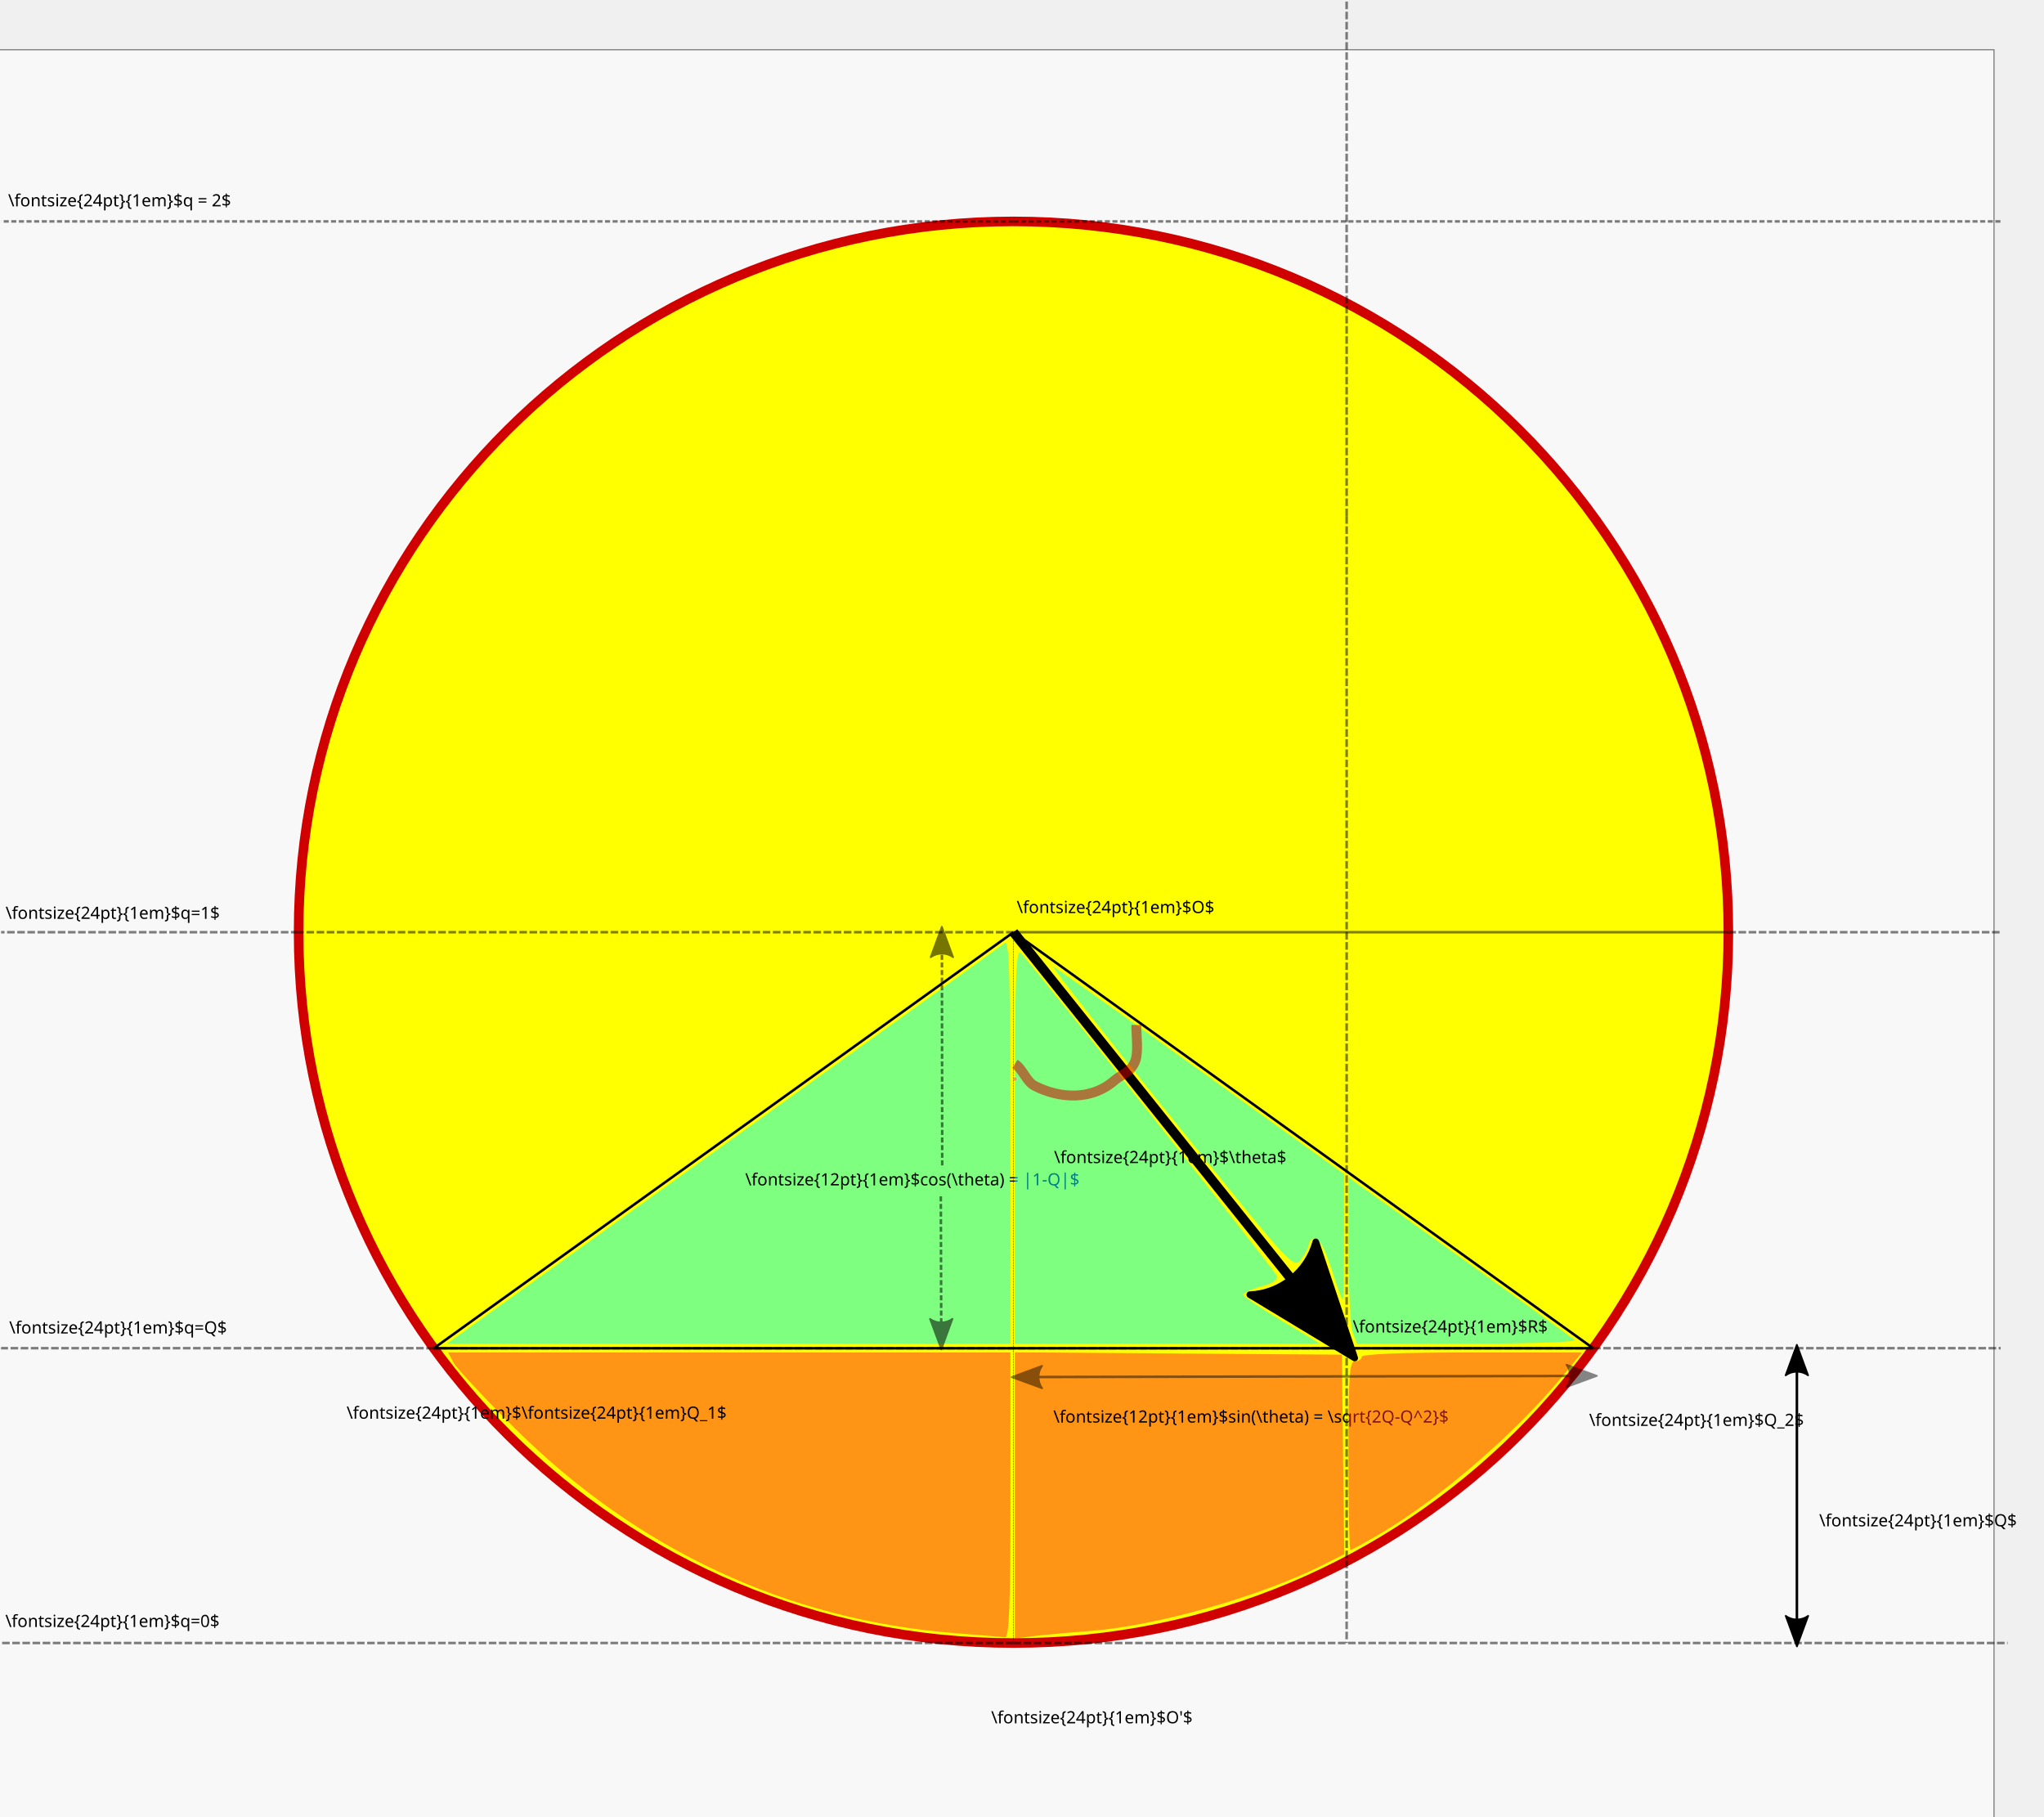
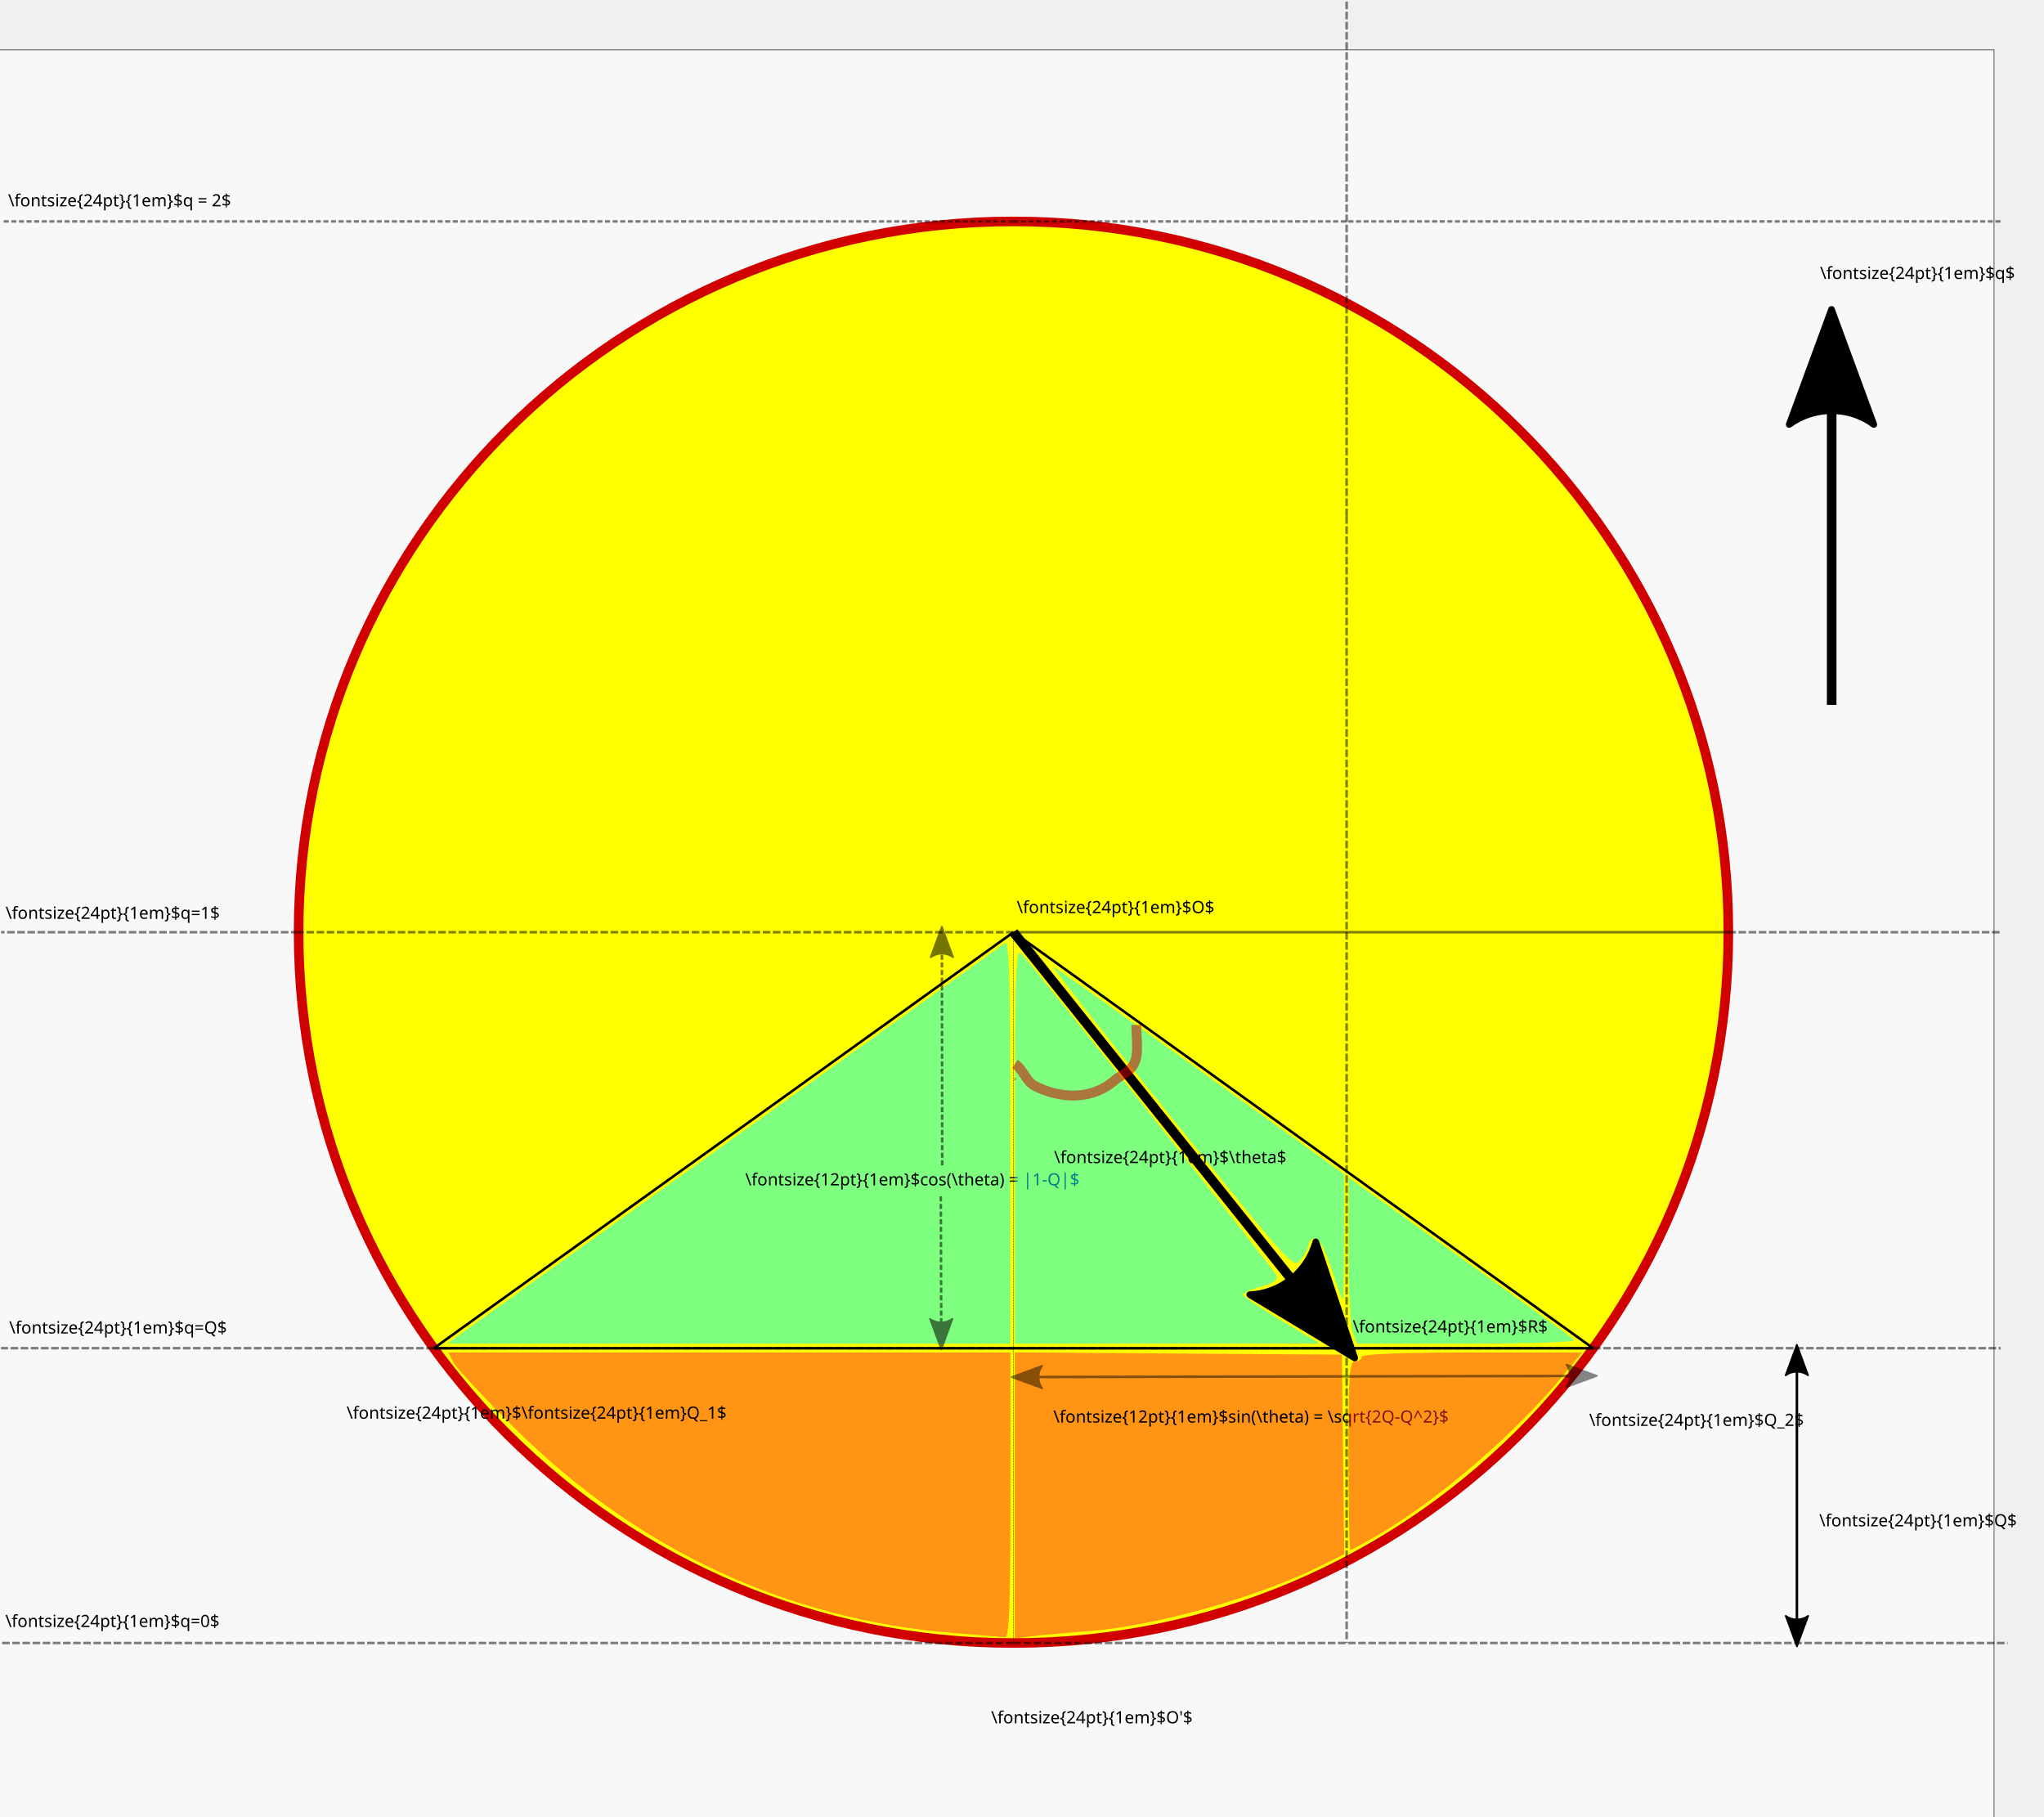
<svg xmlns="http://www.w3.org/2000/svg" width="213.491mm" height="189.667mm" viewBox="0 0 213.491 189.667" version="1.1" id="svg5">
  <defs id="defs2">
    <marker style="overflow:visible;" id="marker324271" refX="0.0" refY="0.0" orient="auto">
      <path transform="scale(1.1) rotate(180) translate(1,0)" d="M 8.719,4.034 L -2.207,0.016 L 8.719,-4.002 C 6.973,-1.63 6.983,1.616 8.719,4.034 z " style="stroke:context-stroke;fill-rule:evenodd;fill:context-stroke;stroke-width:0.625;stroke-linejoin:round;" id="path324269" />
    </marker>
    <marker style="overflow:visible" id="Arrow2Lstart" refX="0" refY="0" orient="auto">
      <path transform="matrix(1.1,0,0,1.1,1.1,0)" d="M 8.719,4.034 -2.207,0.016 8.719,-4.002 c -1.745,2.372 -1.735,5.617 -6e-7,8.035 z" style="fill:context-stroke;fill-rule:evenodd;stroke:context-stroke;stroke-width:0.625;stroke-linejoin:round" id="path2207" />
    </marker>
    <marker style="overflow:visible" id="Arrow2Lend" refX="0" refY="0" orient="auto">
      <path transform="matrix(-1.1,0,0,-1.1,-1.1,0)" d="M 8.719,4.034 -2.207,0.016 8.719,-4.002 c -1.745,2.372 -1.735,5.617 -6e-7,8.035 z" style="fill:context-stroke;fill-rule:evenodd;stroke:context-stroke;stroke-width:0.625;stroke-linejoin:round" id="path2210" />
    </marker>
  </defs>
  <g id="layer1" transform="translate(-0.492825,-48.66864)">
    <rect style="opacity:0.564;fill:#ffffff;stroke:#000000;stroke-width:0.1;stroke-miterlimit:4;stroke-dasharray:none;stroke-opacity:1" id="rect31" width="208.855" height="189.567" x="-0.091" y="53.864" />
+     <text xml:space="preserve" style="font-style:normal;font-variant:normal;font-weight:normal;font-stretch:normal;font-size:1.764px;line-height:1.25;font-family:sans-serif;-inkscape-font-specification:'sans-serif, Normal';font-variant-ligatures:normal;font-variant-caps:normal;font-variant-numeric:normal;font-variant-east-asian:normal;word-spacing:0px;stroke-width:0.265" x="190.597" y="77.801" id="text56983-7-3">
+       <tspan id="tspan56981-4-6" style="font-style:normal;font-variant:normal;font-weight:normal;font-stretch:normal;font-size:1.764px;font-family:sans-serif;-inkscape-font-specification:'sans-serif, Normal';font-variant-ligatures:normal;font-variant-caps:normal;font-variant-numeric:normal;font-variant-east-asian:normal;stroke-width:0.265" x="190.597" y="77.801">\fontsize{24pt}{1em}$q$</tspan>
+     </text>
    <text xml:space="preserve" style="font-style:normal;font-variant:normal;font-weight:normal;font-stretch:normal;font-size:1.764px;line-height:1.25;font-family:sans-serif;-inkscape-font-specification:'sans-serif, Normal';font-variant-ligatures:normal;font-variant-caps:normal;font-variant-numeric:normal;font-variant-east-asian:normal;word-spacing:0px;stroke-width:0.265" x="104.015" y="228.634" id="text41612-3-8-3">
      <tspan style="font-style:normal;font-variant:normal;font-weight:normal;font-stretch:normal;font-size:1.764px;font-family:sans-serif;-inkscape-font-specification:'sans-serif, Normal';font-variant-ligatures:normal;font-variant-caps:normal;font-variant-numeric:normal;font-variant-east-asian:normal;stroke-width:0.265" x="104.015" y="228.634" id="tspan42556-1-9-6">\fontsize{24pt}{1em}$O'$</tspan>
    </text>
    <text xml:space="preserve" style="font-style:normal;font-variant:normal;font-weight:normal;font-stretch:normal;font-size:1.764px;line-height:1.25;font-family:sans-serif;-inkscape-font-specification:'sans-serif, Normal';font-variant-ligatures:normal;font-variant-caps:normal;font-variant-numeric:normal;font-variant-east-asian:normal;word-spacing:0px;stroke-width:0.265" x="1.453" y="187.923" id="text56983-75">
      <tspan id="tspan56981-3" style="font-style:normal;font-variant:normal;font-weight:normal;font-stretch:normal;font-size:1.764px;font-family:sans-serif;-inkscape-font-specification:'sans-serif, Normal';font-variant-ligatures:normal;font-variant-caps:normal;font-variant-numeric:normal;font-variant-east-asian:normal;stroke-width:0.265" x="1.453" y="187.923">\fontsize{24pt}{1em}$q=Q$</tspan>
    </text>
    <text xml:space="preserve" style="font-style:normal;font-variant:normal;font-weight:normal;font-stretch:normal;font-size:1.764px;line-height:1.25;font-family:sans-serif;-inkscape-font-specification:'sans-serif, Normal';font-variant-ligatures:normal;font-variant-caps:normal;font-variant-numeric:normal;font-variant-east-asian:normal;word-spacing:0px;stroke-width:0.265" x="1.341" y="70.218" id="text56983-7">
      <tspan id="tspan56981-4" style="font-style:normal;font-variant:normal;font-weight:normal;font-stretch:normal;font-size:1.764px;font-family:sans-serif;-inkscape-font-specification:'sans-serif, Normal';font-variant-ligatures:normal;font-variant-caps:normal;font-variant-numeric:normal;font-variant-east-asian:normal;stroke-width:0.265" x="1.341" y="70.218">\fontsize{24pt}{1em}$q = 2$</tspan>
    </text>
    <ellipse style="fill:#ffff00;stroke:#d00000;stroke-width:1" id="path521" cx="106.349" cy="146.02" rx="74.668" ry="74.229" />
    <path style="fill:none;stroke:#000000;stroke-width:1;stroke-linecap:butt;stroke-linejoin:miter;stroke-miterlimit:4;stroke-dasharray:none;stroke-opacity:1;marker-end:url(#Arrow2Lend)" d="m 106.349,146.02 34.797,43.444" id="path1159" />
    <g id="g3634" style="display:inline">
      <g id="g3593" style="opacity:0.5;stroke-width:0.265;stroke-miterlimit:4;stroke-dasharray:0.794, 0.265;stroke-dashoffset:0">
        <path style="fill:none;stroke:#000000;stroke-width:0.265;stroke-linecap:butt;stroke-linejoin:miter;stroke-miterlimit:4;stroke-dasharray:0.794, 0.265;stroke-dashoffset:0;stroke-opacity:1" d="M 106.349,220.249 H 210.185" id="path2530" />
        <path style="fill:none;stroke:#000000;stroke-width:0.265;stroke-linecap:butt;stroke-linejoin:miter;stroke-miterlimit:4;stroke-dasharray:0.794, 0.265;stroke-dashoffset:0;stroke-opacity:1" d="M 106.349,220.249 H 0.493" id="path2532" />
      </g>
      <path style="opacity:0.5;fill:none;stroke:#000000;stroke-width:0.07;stroke-linecap:butt;stroke-linejoin:miter;stroke-miterlimit:4;stroke-dasharray:0.21, 0.07;stroke-dashoffset:0;stroke-opacity:1" d="m 106.349,146.02 v 74.229" id="path2538" />
      <g id="g3589" style="opacity:0.5;stroke-width:0.265;stroke-miterlimit:4;stroke-dasharray:0.794, 0.265;stroke-dashoffset:0">
        <path style="fill:none;stroke:#000000;stroke-width:0.265;stroke-linecap:butt;stroke-linejoin:miter;stroke-miterlimit:4;stroke-dasharray:0.794, 0.265;stroke-dashoffset:0;stroke-opacity:1" d="M 166.893,189.464 H 141.146 45.805" id="path2932" />
        <path style="fill:none;stroke:#000000;stroke-width:0.265;stroke-linecap:butt;stroke-linejoin:miter;stroke-miterlimit:4;stroke-dasharray:0.794, 0.265;stroke-dashoffset:0;stroke-opacity:1" d="m 166.891,189.461 h 42.569" id="path3131" />
        <path style="fill:none;stroke:#000000;stroke-width:0.265;stroke-linecap:butt;stroke-linejoin:miter;stroke-miterlimit:4;stroke-dasharray:0.794, 0.265;stroke-dashoffset:0;stroke-opacity:1" d="M 45.808,189.461 H 0.605" id="path3133" />
      </g>
      <g id="g3580" style="opacity:0.5;stroke-width:0.265;stroke-miterlimit:4;stroke-dasharray:0.794, 0.265;stroke-dashoffset:0">
        <path style="fill:none;stroke:#000000;stroke-width:0.265;stroke-linecap:butt;stroke-linejoin:miter;stroke-miterlimit:4;stroke-dasharray:0.794, 0.265;stroke-dashoffset:0;stroke-opacity:1" d="M 106.349,146.02 H 181.017 106.349 31.681" id="path2817" />
        <path style="fill:none;stroke:#000000;stroke-width:0.265;stroke-linecap:butt;stroke-linejoin:miter;stroke-miterlimit:4;stroke-dasharray:0.794, 0.265;stroke-dashoffset:0;stroke-opacity:1" d="m 181.017,146.02 h 28.442" id="path3135" />
        <path style="fill:none;stroke:#000000;stroke-width:0.265;stroke-linecap:butt;stroke-linejoin:miter;stroke-miterlimit:4;stroke-dasharray:0.794, 0.265;stroke-dashoffset:0;stroke-opacity:1" d="M 31.681,146.02 H 0.605" id="path3137" />
      </g>
      <g id="g3584" style="opacity:0.5;stroke-width:0.265;stroke-miterlimit:4;stroke-dasharray:0.794, 0.265;stroke-dashoffset:0">
        <path style="fill:none;stroke:#000000;stroke-width:0.265;stroke-linecap:butt;stroke-linejoin:miter;stroke-miterlimit:4;stroke-dasharray:0.794, 0.265;stroke-dashoffset:0;stroke-opacity:1" d="M 141.146,102.576 V 220.249" id="path2536" />
        <path style="fill:none;stroke:#000000;stroke-width:0.265;stroke-linecap:butt;stroke-linejoin:miter;stroke-miterlimit:4;stroke-dasharray:0.794, 0.265;stroke-dashoffset:0;stroke-opacity:1" d="M 141.146,102.576 V 48.719" id="path3139" />
      </g>
      <g id="g4549" style="opacity:0.5;stroke-width:1;stroke-miterlimit:4;stroke-dasharray:none">
        <g id="g5559">
          <path style="fill:none;stroke:#000000;stroke-width:0.265;stroke-linecap:butt;stroke-linejoin:miter;stroke-miterlimit:4;stroke-dasharray:0.53, 0.265;stroke-dashoffset:0;stroke-opacity:1" d="M 106.349,71.791 H 209.46" id="path4463" />
          <path style="fill:none;stroke:#000000;stroke-width:0.265;stroke-linecap:butt;stroke-linejoin:miter;stroke-miterlimit:4;stroke-dasharray:0.53, 0.265;stroke-dashoffset:0;stroke-opacity:1" d="M 106.349,71.791 H 0.605" id="path4465" />
        </g>
      </g>
    </g>
    <g id="g5388" style="fill:#00ffff">
      <path style="fill:#00ffff;stroke:#000000;stroke-width:0.265px;stroke-linecap:butt;stroke-linejoin:miter;stroke-opacity:1" d="M 45.808,189.467 H 166.891" id="path4180" />
      <g id="g5349" style="fill:#00ffff">
        <path style="fill:#00ffff;stroke:#000000;stroke-width:0.265px;stroke-linecap:butt;stroke-linejoin:miter;stroke-opacity:1" d="m 106.349,146.02 60.541,43.447" id="path4346" />
        <path style="fill:#00ffff;stroke:#000000;stroke-width:0.265px;stroke-linecap:butt;stroke-linejoin:miter;stroke-opacity:1" d="M 106.349,146.02 45.808,189.467" id="path4348" />
      </g>
    </g>
    <path style="opacity:0.5;fill:#00ffff;stroke:none;stroke-width:1.736;stroke-miterlimit:4;stroke-dasharray:3.472, 1.736;stroke-dashoffset:0" d="m 184.744,527.172 c 3.717,-2.682 52.772,-37.879 109.01,-78.214 56.238,-40.335 103.225,-74.111 104.417,-75.056 1.727,-1.37 2.166,14.506 2.166,78.214 v 79.933 H 289.161 177.985 Z" id="path5707" transform="matrix(0.2645833,0,0,0.2645833,0.1063193,48.22017)" />
    <text xml:space="preserve" style="font-style:normal;font-variant:normal;font-weight:normal;font-stretch:normal;font-size:1.764px;line-height:1.25;font-family:sans-serif;-inkscape-font-specification:'sans-serif, Normal';font-variant-ligatures:normal;font-variant-caps:normal;font-variant-numeric:normal;font-variant-east-asian:normal;word-spacing:0px;stroke-width:0.265" x="78.333" y="172.459" id="text41612-3">
      <tspan style="font-style:normal;font-variant:normal;font-weight:normal;font-stretch:normal;font-size:1.764px;font-family:sans-serif;-inkscape-font-specification:'sans-serif, Normal';font-variant-ligatures:normal;font-variant-caps:normal;font-variant-numeric:normal;font-variant-east-asian:normal;stroke-width:0.265" x="78.333" y="172.459" id="tspan42556-1">\fontsize{12pt}{1em}$cos(\theta) = |1-Q|$</tspan>
    </text>
    <path style="opacity:0.5;fill:#00ffff;stroke:none;stroke-width:1.736;stroke-miterlimit:4;stroke-dasharray:3.472, 1.736;stroke-dashoffset:0" d="m 402.07,453.69 c 0,-66.315 0.364,-77.969 2.367,-75.821 5.906,6.332 100.149,125.126 100.976,127.281 0.646,1.683 -1.235,3.008 -6.147,4.33 -3.892,1.048 -7.077,2.478 -7.077,3.178 0,0.7 6.824,5.341 15.164,10.315 l 15.164,9.042 -60.224,0.017 -60.224,0.017 z" id="path5746" transform="matrix(0.2645833,0,0,0.2645833,0.1063193,48.22017)" />
    <path style="opacity:0.5;fill:#00ffff;stroke:none;stroke-width:1.736;stroke-miterlimit:4;stroke-dasharray:3.472, 1.736;stroke-dashoffset:0" d="m 527.091,502.587 c -2.45,-7.607 -4.84,-12.131 -6.407,-12.131 -1.375,0 -2.517,0.975 -2.538,2.166 -0.021,1.191 -1.396,3.93 -3.055,6.086 -3.011,3.912 -3.102,3.813 -51.289,-56.103 -26.55,-33.012 -47.515,-59.732 -46.59,-59.377 0.925,0.355 27.142,18.926 58.26,41.27 l 56.578,40.624 v 24.799 c 0,13.639 -0.236,24.799 -0.525,24.799 -0.289,0 -2.284,-5.459 -4.433,-12.131 z" id="path5785" transform="matrix(0.2645833,0,0,0.2645833,0.1063193,48.22017)" />
    <path style="opacity:0.5;fill:#00ffff;stroke:none;stroke-width:1.736;stroke-miterlimit:4;stroke-dasharray:3.472, 1.736;stroke-dashoffset:0" d="m 535.473,527.604 c -0.93,-2.445 -1.69,-17.209 -1.69,-32.809 V 466.432 L 577.542,497.712 c 24.068,17.204 44.501,31.968 45.406,32.809 0.954,0.886 -16.738,1.528 -42.07,1.528 h -43.716 z" id="path5824" transform="matrix(0.2645833,0,0,0.2645833,0.1063193,48.22017)" />
    <path style="opacity:0.5;fill:#ff2a2a;stroke:none;stroke-width:1.736;stroke-miterlimit:4;stroke-dasharray:3.472, 1.736;stroke-dashoffset:0" d="M 378.674,646.319 C 312.339,641.145 252.972,613.477 204.313,565.058 192.294,553.099 181.543,541.559 180.422,539.415 l -2.039,-3.899 h 110.977 110.977 v 56.324 c 0,44.036 -0.473,56.271 -2.166,56.078 -1.191,-0.136 -9.965,-0.855 -19.497,-1.599 z" id="path6559" transform="matrix(0.2645833,0,0,0.2645833,0.1063193,48.22017)" />
    <path style="opacity:0.5;fill:#ff2a2a;stroke:none;stroke-width:1.736;stroke-miterlimit:4;stroke-dasharray:3.472, 1.736;stroke-dashoffset:0" d="m 402.07,591.925 v -56.452 l 64.556,0.454 64.556,0.454 0.466,39.381 0.466,39.381 -8.264,4.165 c -25.085,12.641 -66.213,24.253 -92.83,26.209 -7.82,0.575 -17.533,1.453 -21.584,1.951 l -7.365,0.906 z" id="path6598" transform="matrix(0.2645833,0,0,0.2645833,0.1063193,48.22017)" />
    <text xml:space="preserve" style="font-style:normal;font-variant:normal;font-weight:normal;font-stretch:normal;font-size:1.764px;line-height:1.25;font-family:sans-serif;-inkscape-font-specification:'sans-serif, Normal';font-variant-ligatures:normal;font-variant-caps:normal;font-variant-numeric:normal;font-variant-east-asian:normal;word-spacing:0px;stroke-width:0.265" x="110.512" y="197.231" id="text41612-3-8">
      <tspan style="font-style:normal;font-variant:normal;font-weight:normal;font-stretch:normal;font-size:1.764px;font-family:sans-serif;-inkscape-font-specification:'sans-serif, Normal';font-variant-ligatures:normal;font-variant-caps:normal;font-variant-numeric:normal;font-variant-east-asian:normal;stroke-width:0.265" x="110.512" y="197.231" id="tspan42556-1-9">\fontsize{12pt}{1em}$sin(\theta) = \sqrt{2Q-Q^2}$</tspan>
    </text>
    <path style="opacity:0.5;fill:#ff2a2a;stroke:none;stroke-width:1.736;stroke-miterlimit:4;stroke-dasharray:3.472, 1.736;stroke-dashoffset:0" d="m 533.782,576.242 c 0,-31.965 0.369,-37.261 2.6,-37.261 1.43,0 2.6,-0.78 2.6,-1.733 0,-1.109 15.651,-1.733 43.488,-1.733 h 43.488 l -7.448,9.099 c -18.422,22.503 -48.85,48.769 -72.672,62.731 -5.779,3.387 -10.855,6.158 -11.281,6.158 -0.426,0 -0.774,-16.767 -0.774,-37.261 z" id="path6637" transform="matrix(0.2645833,0,0,0.2645833,0.1063193,48.22017)" />
    <circle id="path34922" style="fill:#280b0b;stroke:#d00000;stroke-width:0.265" cx="106.496" cy="161.355" r="0.004" />
    <path style="opacity:0.534;fill:none;stroke:#cf0000;stroke-width:1.034;stroke-linecap:butt;stroke-linejoin:miter;stroke-miterlimit:4;stroke-dasharray:none;stroke-opacity:1" d="m 106.5,159.776 c 0.82,0.528 1.184,1.834 2.057,2.284 2.592,1.335 5.92,1.554 8.33,-0.55 0.752,-0.657 1.794,-0.868 2.216,-2.152 0.294,-0.894 0.072,-2.654 0.072,-3.656" id="path35408" />
    <path style="fill:none;stroke:#000000;stroke-width:0.265;stroke-linecap:butt;stroke-linejoin:miter;stroke-miterlimit:4;stroke-dasharray:none;stroke-opacity:1;marker-start:url(#Arrow2Lstart);marker-end:url(#Arrow2Lend)" d="m 188.175,189.461 v 30.789" id="path50731" />
    <g id="g167755">
      <text xml:space="preserve" style="font-style:normal;font-variant:normal;font-weight:normal;font-stretch:normal;font-size:1.764px;line-height:1.25;font-family:sans-serif;-inkscape-font-specification:'sans-serif, Normal';font-variant-ligatures:normal;font-variant-caps:normal;font-variant-numeric:normal;font-variant-east-asian:normal;word-spacing:0px;stroke-width:0.265" x="106.686" y="144.024" id="text13751">
        <tspan id="tspan13749" style="font-style:normal;font-variant:normal;font-weight:normal;font-stretch:normal;font-size:1.764px;font-family:sans-serif;-inkscape-font-specification:'sans-serif, Normal';font-variant-ligatures:normal;font-variant-caps:normal;font-variant-numeric:normal;font-variant-east-asian:normal;stroke-width:0.265" x="106.686" y="144.024">\fontsize{24pt}{1em}$O$</tspan>
      </text>
      <text xml:space="preserve" style="font-style:normal;font-variant:normal;font-weight:normal;font-stretch:normal;font-size:1.764px;line-height:1.25;font-family:sans-serif;-inkscape-font-specification:'sans-serif, Normal';font-variant-ligatures:normal;font-variant-caps:normal;font-variant-numeric:normal;font-variant-east-asian:normal;word-spacing:0px;stroke-width:0.265" x="36.694" y="196.822" id="text20553">
        <tspan id="tspan20551" style="font-style:normal;font-variant:normal;font-weight:normal;font-stretch:normal;font-size:1.764px;font-family:sans-serif;-inkscape-font-specification:'sans-serif, Normal';font-variant-ligatures:normal;font-variant-caps:normal;font-variant-numeric:normal;font-variant-east-asian:normal;stroke-width:0.265" x="36.694" y="196.822">\fontsize{24pt}{1em}$\fontsize{24pt}{1em}Q_1$</tspan>
      </text>
      <text xml:space="preserve" style="font-style:normal;font-variant:normal;font-weight:normal;font-stretch:normal;font-size:1.764px;line-height:1.25;font-family:sans-serif;-inkscape-font-specification:'sans-serif, Normal';font-variant-ligatures:normal;font-variant-caps:normal;font-variant-numeric:normal;font-variant-east-asian:normal;word-spacing:0px;stroke-width:0.265" x="166.473" y="197.578" id="text26739">
        <tspan id="tspan26737" style="font-style:normal;font-variant:normal;font-weight:normal;font-stretch:normal;font-size:1.764px;font-family:sans-serif;-inkscape-font-specification:'sans-serif, Normal';font-variant-ligatures:normal;font-variant-caps:normal;font-variant-numeric:normal;font-variant-east-asian:normal;stroke-width:0.265" x="166.473" y="197.578">\fontsize{24pt}{1em}$Q_2$</tspan>
      </text>
      <text xml:space="preserve" style="font-style:normal;font-variant:normal;font-weight:normal;font-stretch:normal;font-size:1.764px;line-height:1.25;font-family:sans-serif;-inkscape-font-specification:'sans-serif, Normal';font-variant-ligatures:normal;font-variant-caps:normal;font-variant-numeric:normal;font-variant-east-asian:normal;word-spacing:0px;stroke-width:0.265" x="110.585" y="170.132" id="text41612">
        <tspan style="font-style:normal;font-variant:normal;font-weight:normal;font-stretch:normal;font-size:1.764px;font-family:sans-serif;-inkscape-font-specification:'sans-serif, Normal';font-variant-ligatures:normal;font-variant-caps:normal;font-variant-numeric:normal;font-variant-east-asian:normal;stroke-width:0.265" x="110.585" y="170.132" id="tspan42556">\fontsize{24pt}{1em}$\theta$</tspan>
      </text>
      <text xml:space="preserve" style="font-style:normal;font-variant:normal;font-weight:normal;font-stretch:normal;font-size:1.764px;line-height:1.25;font-family:sans-serif;-inkscape-font-specification:'sans-serif, Normal';font-variant-ligatures:normal;font-variant-caps:normal;font-variant-numeric:normal;font-variant-east-asian:normal;word-spacing:0px;stroke-width:0.265" x="190.503" y="208.064" id="text56983">
        <tspan id="tspan56981" style="font-style:normal;font-variant:normal;font-weight:normal;font-stretch:normal;font-size:1.764px;font-family:sans-serif;-inkscape-font-specification:'sans-serif, Normal';font-variant-ligatures:normal;font-variant-caps:normal;font-variant-numeric:normal;font-variant-east-asian:normal;stroke-width:0.265" x="190.503" y="208.064">\fontsize{24pt}{1em}$Q$</tspan>
      </text>
      <text xml:space="preserve" style="font-style:normal;font-variant:normal;font-weight:normal;font-stretch:normal;font-size:1.764px;line-height:1.25;font-family:sans-serif;-inkscape-font-specification:'sans-serif, Normal';font-variant-ligatures:normal;font-variant-caps:normal;font-variant-numeric:normal;font-variant-east-asian:normal;word-spacing:0px;stroke-width:0.265" x="141.783" y="187.815" id="text80337">
        <tspan id="tspan80335" style="font-style:normal;font-variant:normal;font-weight:normal;font-stretch:normal;font-size:1.764px;font-family:sans-serif;-inkscape-font-specification:'sans-serif, Normal';font-variant-ligatures:normal;font-variant-caps:normal;font-variant-numeric:normal;font-variant-east-asian:normal;stroke-width:0.265" x="141.783" y="187.815">\fontsize{24pt}{1em}$R$</tspan>
      </text>
    </g>
    <text xml:space="preserve" style="font-style:normal;font-variant:normal;font-weight:normal;font-stretch:normal;font-size:1.764px;line-height:1.25;font-family:sans-serif;-inkscape-font-specification:'sans-serif, Normal';font-variant-ligatures:normal;font-variant-caps:normal;font-variant-numeric:normal;font-variant-east-asian:normal;word-spacing:0px;stroke-width:0.265" x="1.079" y="144.625" id="text56983-1">
      <tspan id="tspan56981-8" style="font-style:normal;font-variant:normal;font-weight:normal;font-stretch:normal;font-size:1.764px;font-family:sans-serif;-inkscape-font-specification:'sans-serif, Normal';font-variant-ligatures:normal;font-variant-caps:normal;font-variant-numeric:normal;font-variant-east-asian:normal;stroke-width:0.265" x="1.079" y="144.625">\fontsize{24pt}{1em}$q=1$</tspan>
    </text>
    <text xml:space="preserve" style="font-style:normal;font-variant:normal;font-weight:normal;font-stretch:normal;font-size:1.764px;line-height:1.25;font-family:sans-serif;-inkscape-font-specification:'sans-serif, Normal';font-variant-ligatures:normal;font-variant-caps:normal;font-variant-numeric:normal;font-variant-east-asian:normal;word-spacing:0px;stroke-width:0.265" x="1.053" y="218.579" id="text56983-5">
      <tspan id="tspan56981-9" style="font-style:normal;font-variant:normal;font-weight:normal;font-stretch:normal;font-size:1.764px;font-family:sans-serif;-inkscape-font-specification:'sans-serif, Normal';font-variant-ligatures:normal;font-variant-caps:normal;font-variant-numeric:normal;font-variant-east-asian:normal;stroke-width:0.265" x="1.053" y="218.579">\fontsize{24pt}{1em}$q=0$</tspan>
    </text>
    <path style="fill:none;stroke:#000000;stroke-width:0.265;stroke-linecap:butt;stroke-linejoin:miter;stroke-opacity:1;stroke-miterlimit:4;stroke-dasharray:0.53, 0.265;stroke-dashoffset:0;opacity:0.541;marker-end:url(#marker324271)" d="m 98.906,170.372 -0.018,-12.778 -0.002,-1.434 -0.015,-10.361" id="path323576" />
    <path style="fill:none;stroke:#000000;stroke-width:0.265;stroke-linecap:butt;stroke-linejoin:miter;stroke-opacity:1;opacity:0.541;stroke-miterlimit:4;stroke-dasharray:0.53, 0.265;stroke-dashoffset:0;marker-end:url(#marker324271)" d="m 98.759,173.601 0.049,15.63" id="path323611" />
    <path style="fill:none;stroke:#000000;stroke-width:0.265px;stroke-linecap:butt;stroke-linejoin:miter;stroke-opacity:1;opacity:0.466;marker-start:url(#Arrow2Lstart);marker-end:url(#marker324271)" d="m 106.509,192.476 60.425,-0.122" id="path1982" />
+     <path style="fill:none;stroke:#000000;stroke-width:1;stroke-linecap:butt;stroke-linejoin:miter;stroke-miterlimit:4;stroke-dasharray:none;stroke-opacity:1;marker-end:url(#marker324271)" d="M 191.807,122.278 V 82.305" id="path586" />
  </g>
</svg>
